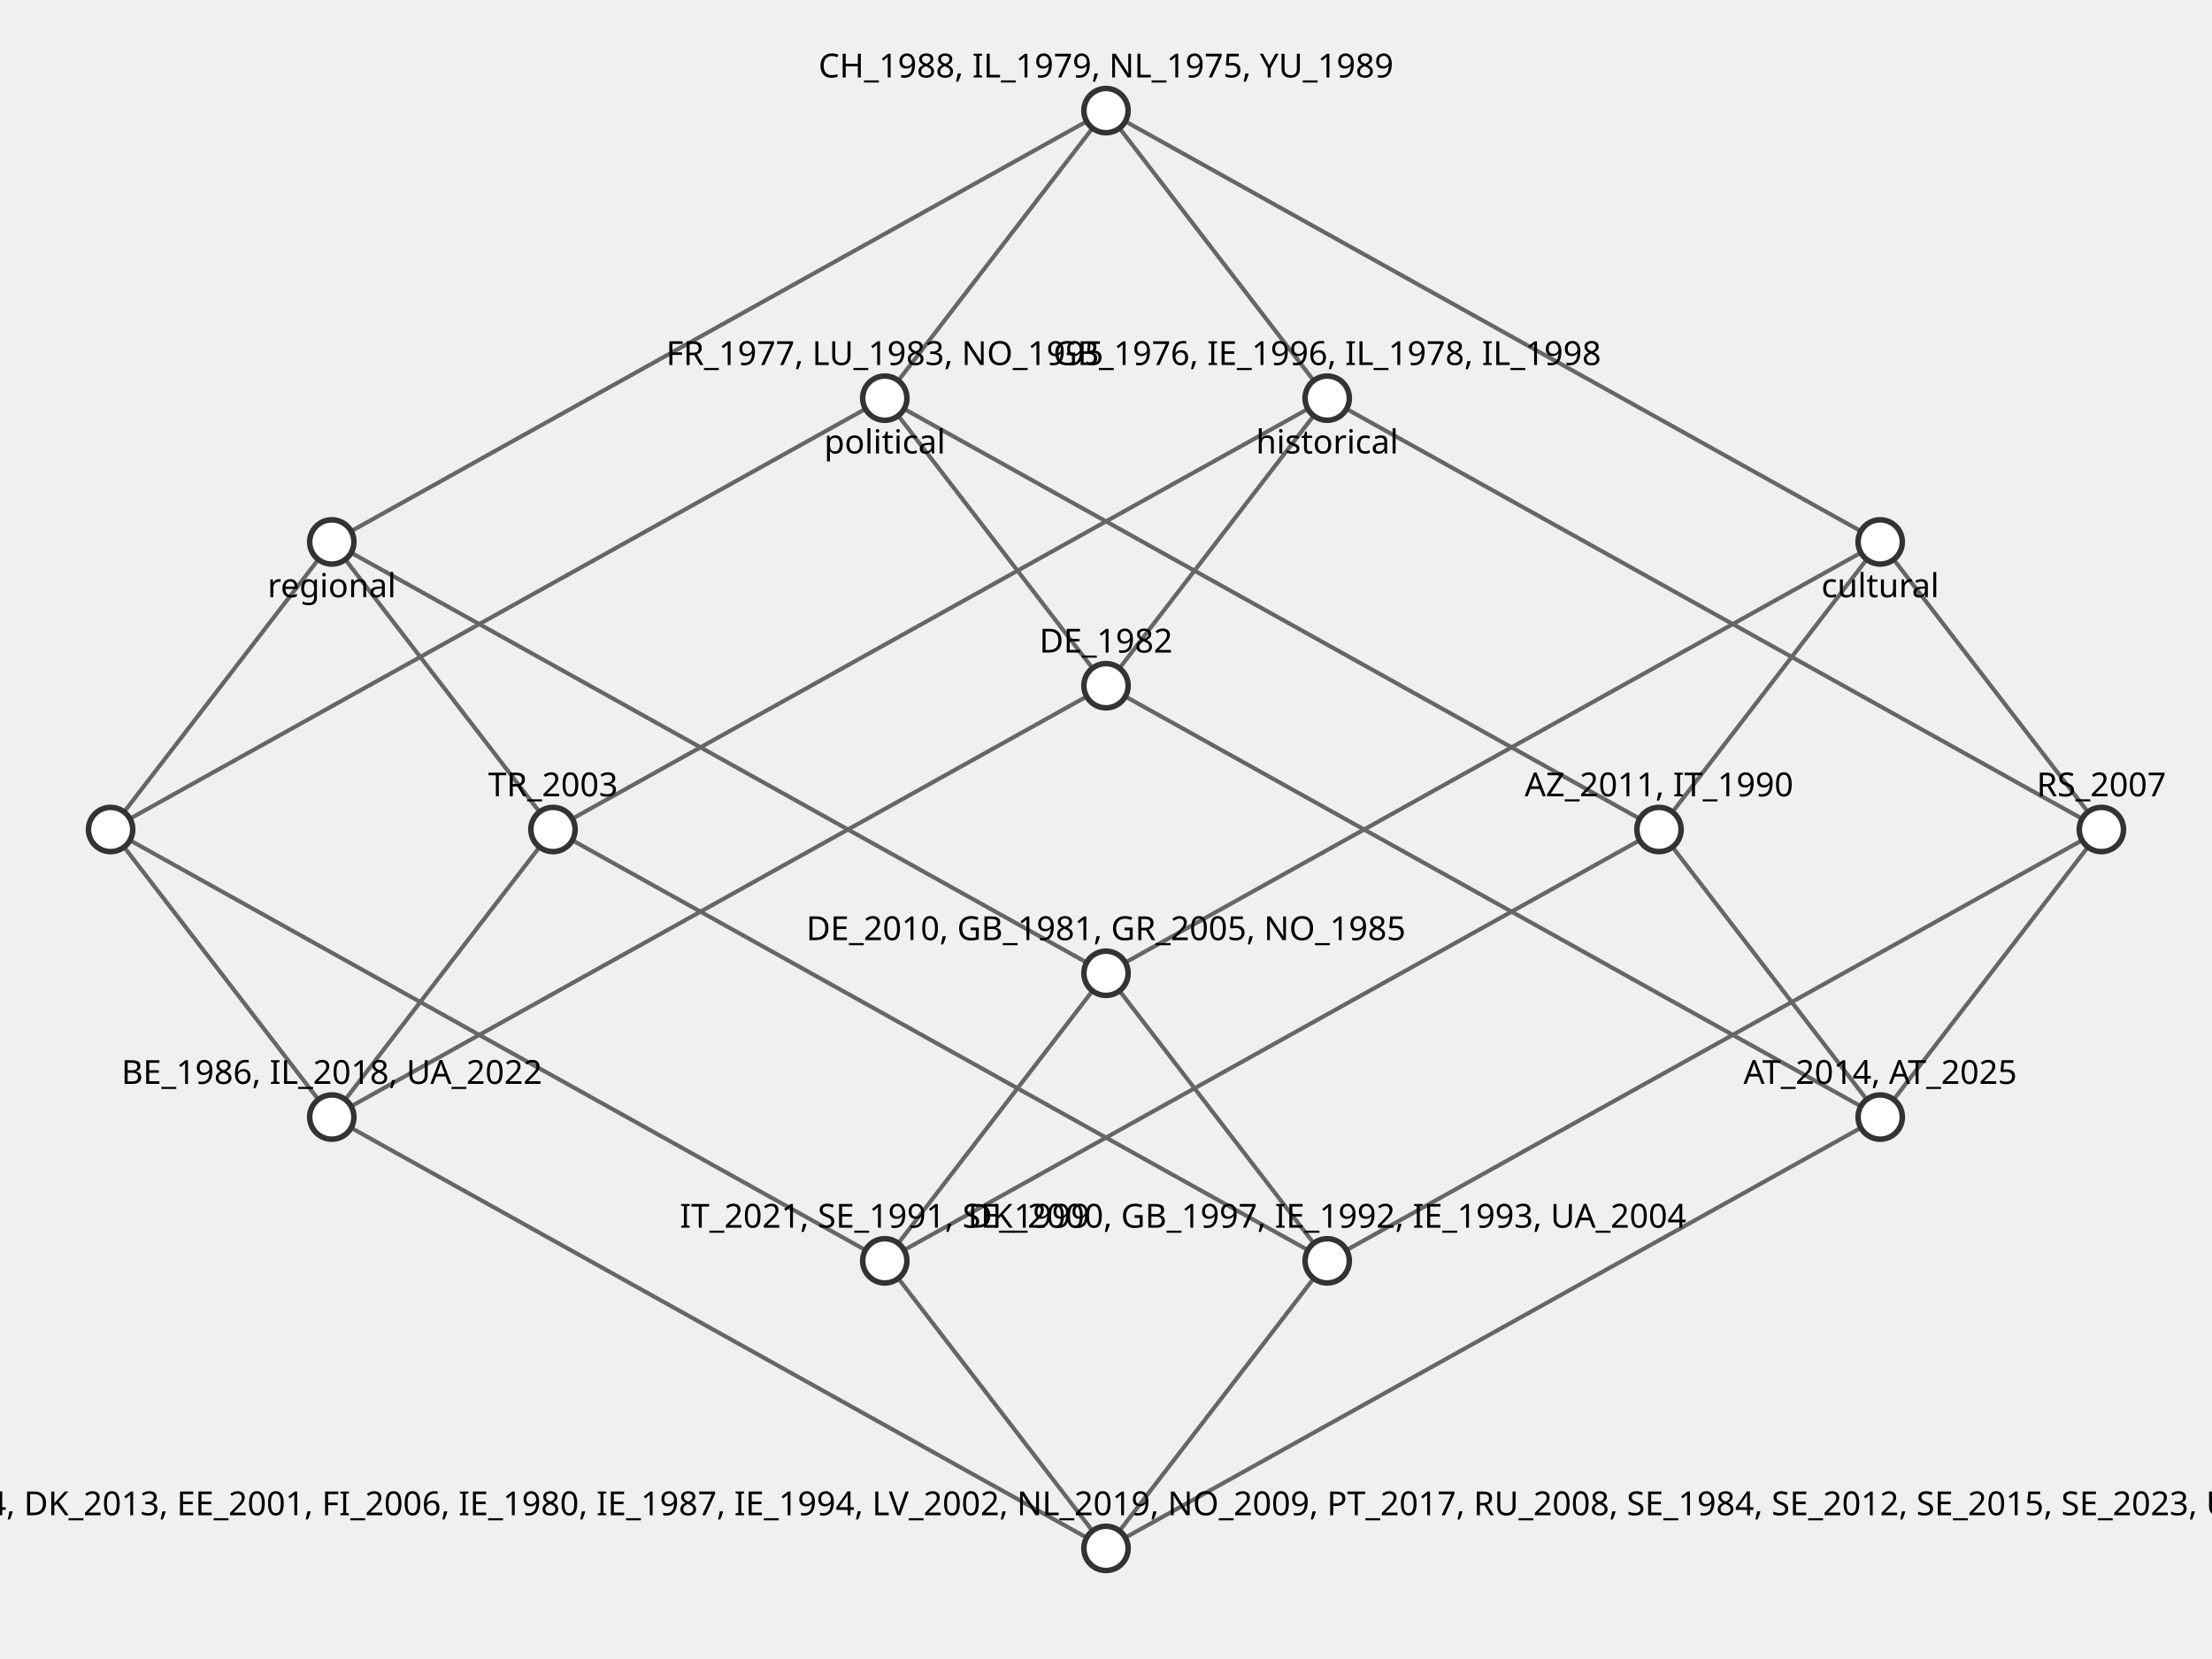
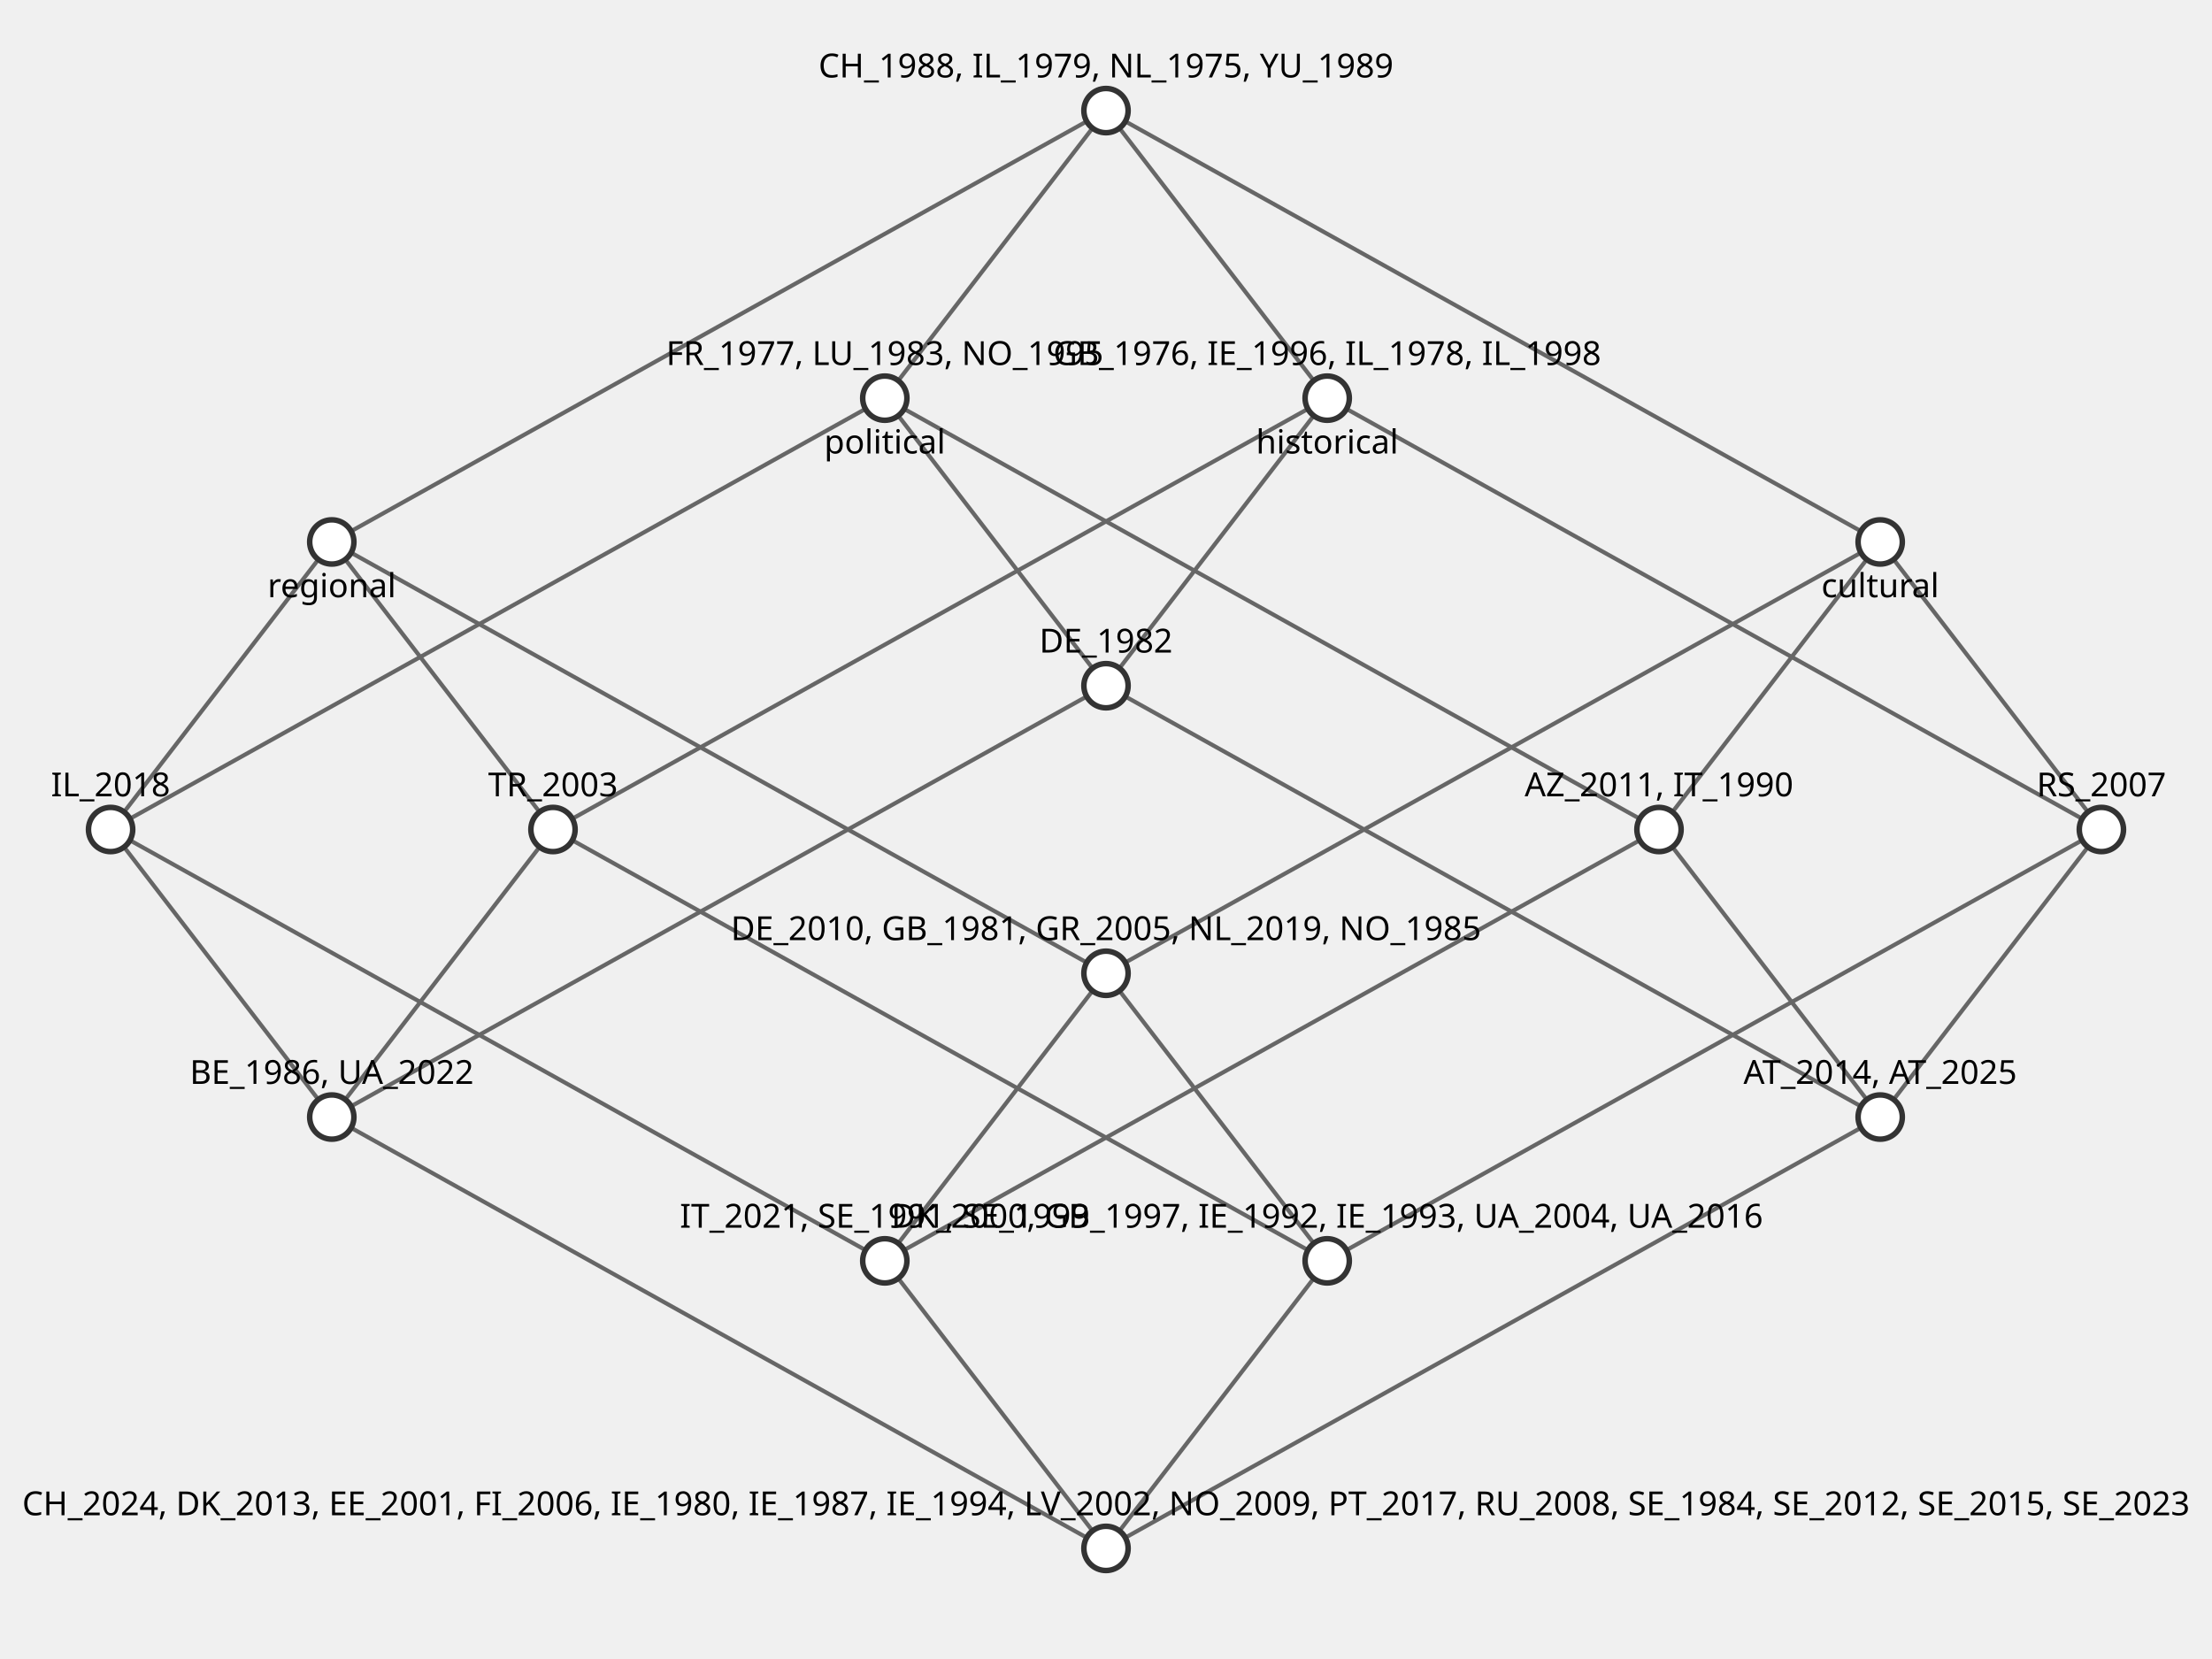
<svg xmlns="http://www.w3.org/2000/svg" width="800" height="600" viewBox="0 0 800 600">
  <line x1="120.0" y1="196.0" x2="400.0" y2="40.0" stroke="#666666" stroke-width="1.5" />
  <line x1="320.0" y1="144.0" x2="400.0" y2="40.0" stroke="#666666" stroke-width="1.5" />
  <line x1="40.0" y1="300.0" x2="120.0" y2="196.0" stroke="#666666" stroke-width="1.5" />
  <line x1="40.0" y1="300.0" x2="320.0" y2="144.0" stroke="#666666" stroke-width="1.5" />
  <line x1="480.0" y1="144.0" x2="400.0" y2="40.0" stroke="#666666" stroke-width="1.5" />
  <line x1="200.0" y1="300.0" x2="120.0" y2="196.0" stroke="#666666" stroke-width="1.5" />
  <line x1="200.0" y1="300.0" x2="480.0" y2="144.0" stroke="#666666" stroke-width="1.5" />
  <line x1="400.0" y1="248.0" x2="320.0" y2="144.0" stroke="#666666" stroke-width="1.5" />
  <line x1="400.0" y1="248.0" x2="480.0" y2="144.0" stroke="#666666" stroke-width="1.5" />
  <line x1="120.0" y1="404.0" x2="40.0" y2="300.0" stroke="#666666" stroke-width="1.5" />
  <line x1="120.0" y1="404.0" x2="200.0" y2="300.0" stroke="#666666" stroke-width="1.5" />
  <line x1="120.0" y1="404.0" x2="400.0" y2="248.0" stroke="#666666" stroke-width="1.5" />
  <line x1="680.0" y1="196.0" x2="400.0" y2="40.0" stroke="#666666" stroke-width="1.5" />
  <line x1="400.0" y1="352.0" x2="120.0" y2="196.0" stroke="#666666" stroke-width="1.5" />
  <line x1="400.0" y1="352.0" x2="680.0" y2="196.0" stroke="#666666" stroke-width="1.5" />
  <line x1="600.0" y1="300.0" x2="320.0" y2="144.0" stroke="#666666" stroke-width="1.5" />
  <line x1="600.0" y1="300.0" x2="680.0" y2="196.0" stroke="#666666" stroke-width="1.5" />
  <line x1="320.0" y1="456.0" x2="40.0" y2="300.0" stroke="#666666" stroke-width="1.5" />
  <line x1="320.0" y1="456.0" x2="400.0" y2="352.0" stroke="#666666" stroke-width="1.5" />
  <line x1="320.0" y1="456.0" x2="600.0" y2="300.0" stroke="#666666" stroke-width="1.5" />
  <line x1="760.0" y1="300.0" x2="480.0" y2="144.0" stroke="#666666" stroke-width="1.5" />
  <line x1="760.0" y1="300.0" x2="680.0" y2="196.0" stroke="#666666" stroke-width="1.5" />
  <line x1="480.0" y1="456.0" x2="200.0" y2="300.0" stroke="#666666" stroke-width="1.5" />
  <line x1="480.0" y1="456.0" x2="400.0" y2="352.0" stroke="#666666" stroke-width="1.5" />
  <line x1="480.0" y1="456.0" x2="760.0" y2="300.0" stroke="#666666" stroke-width="1.5" />
  <line x1="680.0" y1="404.0" x2="400.0" y2="248.0" stroke="#666666" stroke-width="1.5" />
  <line x1="680.0" y1="404.0" x2="600.0" y2="300.0" stroke="#666666" stroke-width="1.5" />
  <line x1="680.0" y1="404.0" x2="760.0" y2="300.0" stroke="#666666" stroke-width="1.5" />
  <line x1="400.0" y1="560.0" x2="120.0" y2="404.0" stroke="#666666" stroke-width="1.5" />
  <line x1="400.0" y1="560.0" x2="320.0" y2="456.0" stroke="#666666" stroke-width="1.5" />
  <line x1="400.0" y1="560.0" x2="480.0" y2="456.0" stroke="#666666" stroke-width="1.5" />
  <line x1="400.0" y1="560.0" x2="680.0" y2="404.0" stroke="#666666" stroke-width="1.5" />
  <g transform="translate(400.0,40.0)">
    <circle r="8" fill="#ffffff" stroke="#333333" stroke-width="2" />
    <text dy="-12" text-anchor="middle" font-size="12" font-family="sans-serif">CH_1988, IL_1979, NL_1975, YU_1989</text>
    <text dy="20" text-anchor="middle" font-size="12" font-family="sans-serif" />
  </g>
  <g transform="translate(120.0,196.0)">
    <circle r="8" fill="#ffffff" stroke="#333333" stroke-width="2" />
    <text dy="-12" text-anchor="middle" font-size="12" font-family="sans-serif" />
    <text dy="20" text-anchor="middle" font-size="12" font-family="sans-serif">regional</text>
  </g>
  <g transform="translate(320.0,144.0)">
    <circle r="8" fill="#ffffff" stroke="#333333" stroke-width="2" />
    <text dy="-12" text-anchor="middle" font-size="12" font-family="sans-serif">FR_1977, LU_1983, NO_1995</text>
    <text dy="20" text-anchor="middle" font-size="12" font-family="sans-serif">political</text>
  </g>
  <g transform="translate(40.0,300.0)">
    <circle r="8" fill="#ffffff" stroke="#333333" stroke-width="2" />
-     <text dy="-12" text-anchor="middle" font-size="12" font-family="sans-serif" />
+     <text dy="-12" text-anchor="middle" font-size="12" font-family="sans-serif">IL_2018</text>
    <text dy="20" text-anchor="middle" font-size="12" font-family="sans-serif" />
  </g>
  <g transform="translate(480.0,144.0)">
    <circle r="8" fill="#ffffff" stroke="#333333" stroke-width="2" />
    <text dy="-12" text-anchor="middle" font-size="12" font-family="sans-serif">GB_1976, IE_1996, IL_1978, IL_1998</text>
    <text dy="20" text-anchor="middle" font-size="12" font-family="sans-serif">historical</text>
  </g>
  <g transform="translate(200.0,300.0)">
    <circle r="8" fill="#ffffff" stroke="#333333" stroke-width="2" />
    <text dy="-12" text-anchor="middle" font-size="12" font-family="sans-serif">TR_2003</text>
    <text dy="20" text-anchor="middle" font-size="12" font-family="sans-serif" />
  </g>
  <g transform="translate(400.0,248.0)">
    <circle r="8" fill="#ffffff" stroke="#333333" stroke-width="2" />
    <text dy="-12" text-anchor="middle" font-size="12" font-family="sans-serif">DE_1982</text>
    <text dy="20" text-anchor="middle" font-size="12" font-family="sans-serif" />
  </g>
  <g transform="translate(120.0,404.0)">
    <circle r="8" fill="#ffffff" stroke="#333333" stroke-width="2" />
-     <text dy="-12" text-anchor="middle" font-size="12" font-family="sans-serif">BE_1986, IL_2018, UA_2022</text>
+     <text dy="-12" text-anchor="middle" font-size="12" font-family="sans-serif">BE_1986, UA_2022</text>
    <text dy="20" text-anchor="middle" font-size="12" font-family="sans-serif" />
  </g>
  <g transform="translate(680.0,196.0)">
    <circle r="8" fill="#ffffff" stroke="#333333" stroke-width="2" />
    <text dy="-12" text-anchor="middle" font-size="12" font-family="sans-serif" />
    <text dy="20" text-anchor="middle" font-size="12" font-family="sans-serif">cultural</text>
  </g>
  <g transform="translate(400.0,352.0)">
    <circle r="8" fill="#ffffff" stroke="#333333" stroke-width="2" />
-     <text dy="-12" text-anchor="middle" font-size="12" font-family="sans-serif">DE_2010, GB_1981, GR_2005, NO_1985</text>
+     <text dy="-12" text-anchor="middle" font-size="12" font-family="sans-serif">DE_2010, GB_1981, GR_2005, NL_2019, NO_1985</text>
    <text dy="20" text-anchor="middle" font-size="12" font-family="sans-serif" />
  </g>
  <g transform="translate(600.0,300.0)">
    <circle r="8" fill="#ffffff" stroke="#333333" stroke-width="2" />
    <text dy="-12" text-anchor="middle" font-size="12" font-family="sans-serif">AZ_2011, IT_1990</text>
    <text dy="20" text-anchor="middle" font-size="12" font-family="sans-serif" />
  </g>
  <g transform="translate(320.0,456.0)">
    <circle r="8" fill="#ffffff" stroke="#333333" stroke-width="2" />
    <text dy="-12" text-anchor="middle" font-size="12" font-family="sans-serif">IT_2021, SE_1991, SE_1999</text>
    <text dy="20" text-anchor="middle" font-size="12" font-family="sans-serif" />
  </g>
  <g transform="translate(760.0,300.0)">
    <circle r="8" fill="#ffffff" stroke="#333333" stroke-width="2" />
    <text dy="-12" text-anchor="middle" font-size="12" font-family="sans-serif">RS_2007</text>
    <text dy="20" text-anchor="middle" font-size="12" font-family="sans-serif" />
  </g>
  <g transform="translate(480.0,456.0)">
    <circle r="8" fill="#ffffff" stroke="#333333" stroke-width="2" />
-     <text dy="-12" text-anchor="middle" font-size="12" font-family="sans-serif">DK_2000, GB_1997, IE_1992, IE_1993, UA_2004</text>
+     <text dy="-12" text-anchor="middle" font-size="12" font-family="sans-serif">DK_2000, GB_1997, IE_1992, IE_1993, UA_2004, UA_2016</text>
    <text dy="20" text-anchor="middle" font-size="12" font-family="sans-serif" />
  </g>
  <g transform="translate(680.0,404.0)">
    <circle r="8" fill="#ffffff" stroke="#333333" stroke-width="2" />
    <text dy="-12" text-anchor="middle" font-size="12" font-family="sans-serif">AT_2014, AT_2025</text>
    <text dy="20" text-anchor="middle" font-size="12" font-family="sans-serif" />
  </g>
  <g transform="translate(400.0,560.0)">
    <circle r="8" fill="#ffffff" stroke="#333333" stroke-width="2" />
-     <text dy="-12" text-anchor="middle" font-size="12" font-family="sans-serif">CH_2024, DK_2013, EE_2001, FI_2006, IE_1980, IE_1987, IE_1994, LV_2002, NL_2019, NO_2009, PT_2017, RU_2008, SE_1984, SE_2012, SE_2015, SE_2023, UA_2016</text>
+     <text dy="-12" text-anchor="middle" font-size="12" font-family="sans-serif">CH_2024, DK_2013, EE_2001, FI_2006, IE_1980, IE_1987, IE_1994, LV_2002, NO_2009, PT_2017, RU_2008, SE_1984, SE_2012, SE_2015, SE_2023</text>
    <text dy="20" text-anchor="middle" font-size="12" font-family="sans-serif" />
  </g>
</svg>
